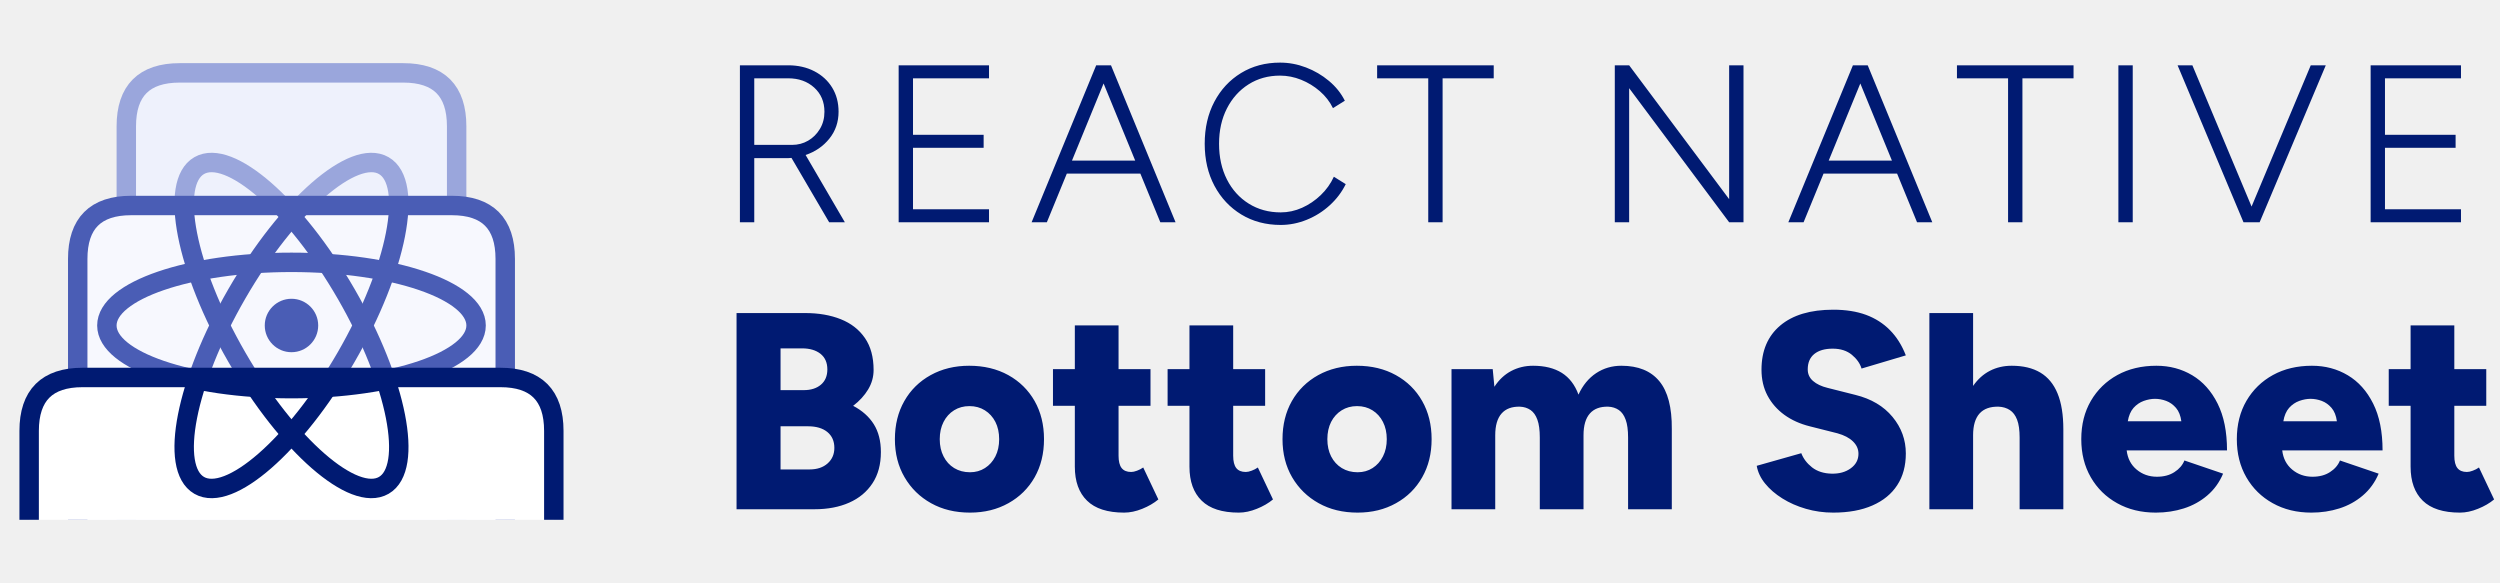
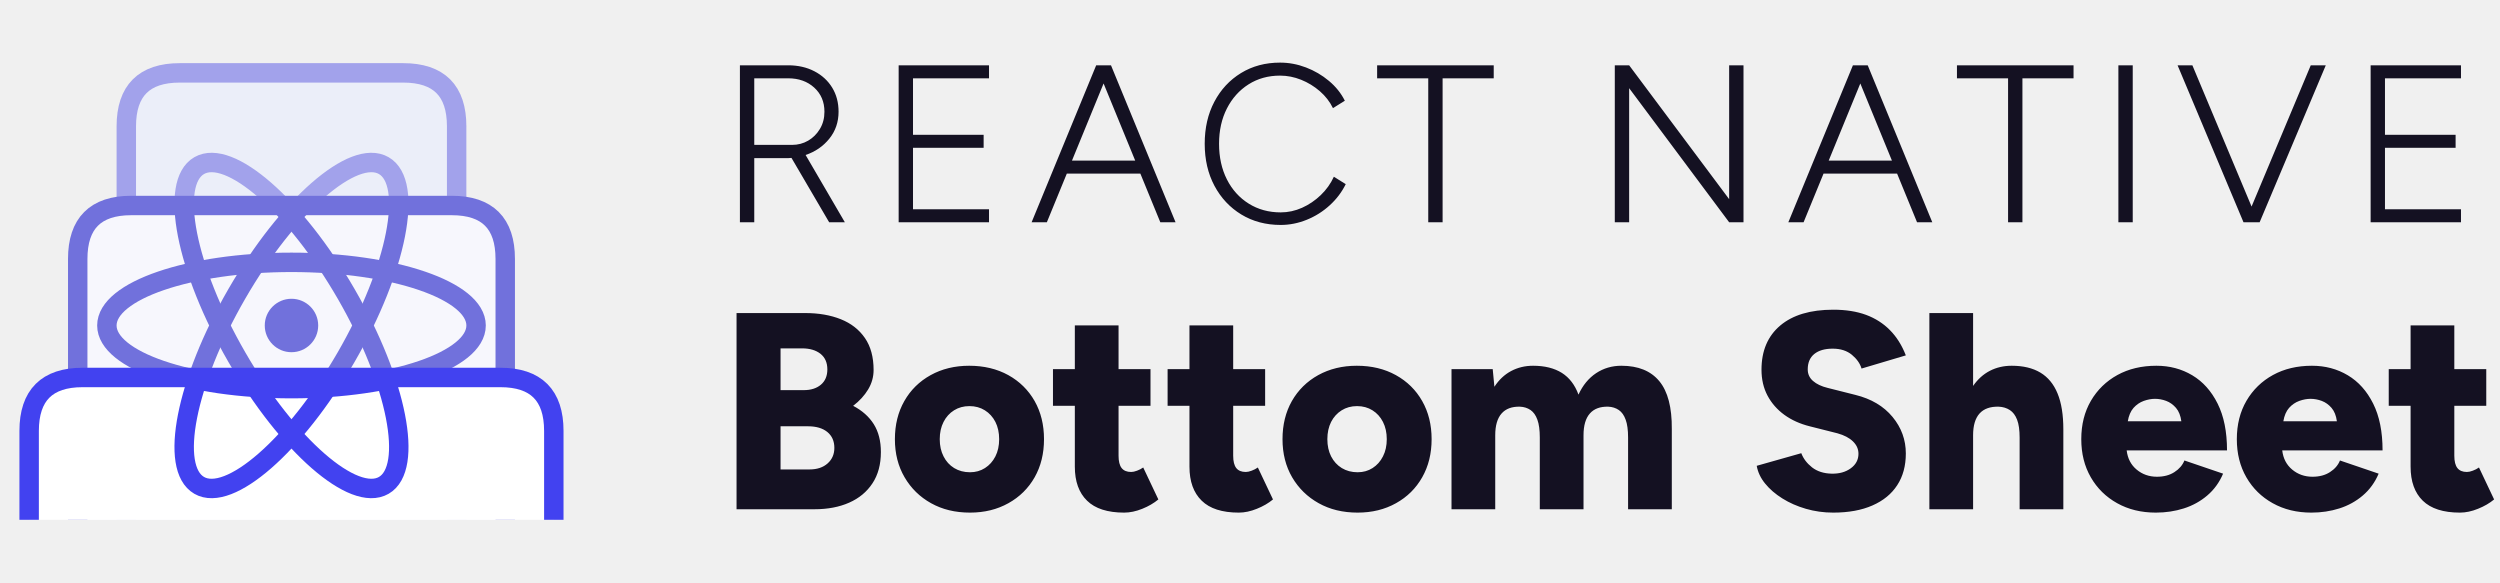
<svg xmlns="http://www.w3.org/2000/svg" viewBox="0 0 446 104" width="446" height="104" role="img" aria-label="React Native Bottom Sheet">
  <defs>
    <clipPath id="bs-logo-text-sheet-1">
      <path d="M26 118V37Q26 26 37 26H83Q94 26 94 37V118Z" />
    </clipPath>
    <clipPath id="bs-logo-text-sheet-2">
      <path d="M16 118V64.3Q16 53.3 27 53.3H93Q104 53.3 104 64.3V118Z" />
    </clipPath>
    <clipPath id="bs-logo-text-sheet-3">
      <path d="M6 118V99.7Q6 88.7 17 88.7H103Q114 88.7 114 99.7V118Z" />
    </clipPath>
  </defs>
  <g transform="translate(0 -9.533) scale(.86667)">
-     <path d="M26 118V37Q26 26 37 26H83Q94 26 94 37V118" fill="#eef1fc" stroke="#9aa6dc" stroke-width="4" stroke-linejoin="round" />
+     <path d="M26 118V37Q26 26 37 26H83Q94 26 94 37V118" fill="#ebeef9" stroke="#a2a2eb" stroke-width="4" stroke-linejoin="round" />
    <g clip-path="url(#bs-logo-text-sheet-1)">
-       <ellipse cx="60" cy="78" rx="38" ry="13" transform="rotate(0 60 78)" fill="none" stroke="#9aa6dc" stroke-width="4" />
-       <ellipse cx="60" cy="78" rx="38" ry="13" transform="rotate(60 60 78)" fill="none" stroke="#9aa6dc" stroke-width="4" />
-       <ellipse cx="60" cy="78" rx="38" ry="13" transform="rotate(120 60 78)" fill="none" stroke="#9aa6dc" stroke-width="4" />
-       <circle cx="60" cy="78" r="5.5" fill="#9aa6dc" />
+       <ellipse cx="60" cy="78" rx="38" ry="13" transform="rotate(0 60 78)" fill="none" stroke="#a2a2eb" stroke-width="4" />
+       <ellipse cx="60" cy="78" rx="38" ry="13" transform="rotate(60 60 78)" fill="none" stroke="#a2a2eb" stroke-width="4" />
+       <ellipse cx="60" cy="78" rx="38" ry="13" transform="rotate(120 60 78)" fill="none" stroke="#a2a2eb" stroke-width="4" />
+       <circle cx="60" cy="78" r="5.5" fill="#a2a2eb" />
    </g>
-     <path d="M16 118V64.3Q16 53.3 27 53.3H93Q104 53.3 104 64.3V118" fill="#f7f8fe" stroke="#4a5db5" stroke-width="4" stroke-linejoin="round" />
+     <path d="M16 118V64.3Q16 53.3 27 53.3H93Q104 53.3 104 64.3V118" fill="#f7f7fd" stroke="#7171dc" stroke-width="4" stroke-linejoin="round" />
    <g clip-path="url(#bs-logo-text-sheet-2)">
-       <ellipse cx="60" cy="78" rx="38" ry="13" transform="rotate(0 60 78)" fill="none" stroke="#4a5db5" stroke-width="4" />
-       <ellipse cx="60" cy="78" rx="38" ry="13" transform="rotate(60 60 78)" fill="none" stroke="#4a5db5" stroke-width="4" />
-       <ellipse cx="60" cy="78" rx="38" ry="13" transform="rotate(120 60 78)" fill="none" stroke="#4a5db5" stroke-width="4" />
-       <circle cx="60" cy="78" r="5.5" fill="#4a5db5" />
+       <ellipse cx="60" cy="78" rx="38" ry="13" transform="rotate(0 60 78)" fill="none" stroke="#7171dc" stroke-width="4" />
+       <ellipse cx="60" cy="78" rx="38" ry="13" transform="rotate(60 60 78)" fill="none" stroke="#7171dc" stroke-width="4" />
+       <ellipse cx="60" cy="78" rx="38" ry="13" transform="rotate(120 60 78)" fill="none" stroke="#7171dc" stroke-width="4" />
+       <circle cx="60" cy="78" r="5.5" fill="#7171dc" />
    </g>
-     <path d="M6 118V99.7Q6 88.7 17 88.7H103Q114 88.7 114 99.7V118" fill="#ffffff" stroke="#001a72" stroke-width="4" stroke-linejoin="round" />
+     <path d="M6 118V99.7Q6 88.7 17 88.7H103Q114 88.7 114 99.7V118" fill="#ffffff" stroke="#4242f0" stroke-width="4" stroke-linejoin="round" />
    <g clip-path="url(#bs-logo-text-sheet-3)">
-       <ellipse cx="60" cy="78" rx="38" ry="13" transform="rotate(0 60 78)" fill="none" stroke="#001a72" stroke-width="4" />
-       <ellipse cx="60" cy="78" rx="38" ry="13" transform="rotate(60 60 78)" fill="none" stroke="#001a72" stroke-width="4" />
-       <ellipse cx="60" cy="78" rx="38" ry="13" transform="rotate(120 60 78)" fill="none" stroke="#001a72" stroke-width="4" />
-       <circle cx="60" cy="78" r="5.5" fill="#001a72" />
+       <ellipse cx="60" cy="78" rx="38" ry="13" transform="rotate(0 60 78)" fill="none" stroke="#4242f0" stroke-width="4" />
+       <ellipse cx="60" cy="78" rx="38" ry="13" transform="rotate(60 60 78)" fill="none" stroke="#4242f0" stroke-width="4" />
+       <ellipse cx="60" cy="78" rx="38" ry="13" transform="rotate(120 60 78)" fill="none" stroke="#4242f0" stroke-width="4" />
+       <circle cx="60" cy="78" r="5.5" fill="#4242f0" />
    </g>
  </g>
-   <path fill="#001a72" d="M134.56 39.65L132 39.65L132 11.65L140.60 11.65Q143.24 11.65 145.28 12.71Q147.32 13.77 148.46 15.63Q149.60 17.49 149.60 19.93L149.60 19.93Q149.60 22.69 147.96 24.73Q146.32 26.77 143.72 27.65L143.72 27.65L150.72 39.65L147.92 39.65L141.20 28.17Q140.92 28.21 140.64 28.21Q140.36 28.21 140.08 28.21L140.08 28.21L134.56 28.21L134.56 39.65ZM134.56 13.97L134.56 25.85L141.28 25.85Q142.88 25.85 144.18 25.09Q145.48 24.33 146.28 22.99Q147.08 21.65 147.08 19.93L147.08 19.93Q147.08 17.29 145.26 15.63Q143.44 13.97 140.60 13.97L140.60 13.97L134.56 13.97ZM176.44 39.65L160.32 39.65L160.32 11.65L176.44 11.65L176.44 13.97L162.88 13.97L162.88 24.05L175.48 24.05L175.48 26.37L162.88 26.37L162.88 37.33L176.44 37.33L176.44 39.65ZM186.76 39.65L184.04 39.65L195.56 11.65L198.20 11.65L209.72 39.65L207 39.65L203.44 30.97L190.32 30.97L186.76 39.65ZM196.88 14.89L191.24 28.65L202.52 28.65L196.88 14.89ZM228.48 40.13L228.48 40.13Q224.52 40.13 221.46 38.27Q218.40 36.41 216.66 33.15Q214.92 29.89 214.92 25.65L214.92 25.65Q214.92 21.41 216.64 18.15Q218.36 14.89 221.40 13.03Q224.44 11.17 228.36 11.17L228.36 11.17Q230.72 11.17 232.98 12.03Q235.24 12.89 237.08 14.43Q238.92 15.97 239.92 17.97L239.92 17.97L237.80 19.29Q236.96 17.57 235.46 16.27Q233.96 14.97 232.12 14.23Q230.28 13.49 228.36 13.49L228.36 13.49Q225.20 13.49 222.74 15.05Q220.28 16.61 218.88 19.35Q217.48 22.09 217.48 25.65L217.48 25.65Q217.48 29.25 218.88 32.01Q220.28 34.77 222.78 36.33Q225.28 37.89 228.48 37.89L228.48 37.89Q230.44 37.89 232.28 37.07Q234.12 36.25 235.62 34.81Q237.12 33.37 237.96 31.53L237.96 31.53L240.08 32.85Q239.04 34.97 237.22 36.63Q235.40 38.29 233.12 39.21Q230.84 40.13 228.48 40.13ZM257.36 39.65L254.80 39.65L254.80 13.97L245.68 13.97L245.68 11.65L266.48 11.65L266.48 13.97L257.36 13.97L257.36 39.65ZM290.64 39.65L288.08 39.65L288.08 11.65L290.64 11.65L308.48 35.53L308.48 11.65L311.04 11.65L311.04 39.65L308.48 39.65L290.64 15.73L290.64 39.65ZM321.76 39.65L319.04 39.65L330.56 11.65L333.20 11.65L344.72 39.65L342 39.65L338.44 30.97L325.32 30.97L321.76 39.65ZM331.88 14.89L326.24 28.65L337.52 28.65L331.88 14.89ZM360.80 39.65L358.24 39.65L358.24 13.97L349.12 13.97L349.12 11.65L369.92 11.65L369.92 13.97L360.80 13.97L360.80 39.65ZM380.48 39.65L377.92 39.65L377.92 11.65L380.48 11.65L380.48 39.65ZM403.12 39.65L400.24 39.65L388.48 11.65L391.12 11.65L401.68 36.85L412.24 11.65L414.92 11.65L403.12 39.65ZM439.04 39.65L422.92 39.65L422.92 11.65L439.04 11.65L439.04 13.97L425.48 13.97L425.48 24.05L438.08 24.05L438.08 26.37L425.48 26.37L425.48 37.33L439.04 37.33L439.04 39.65Z" />
-   <path fill="#001a72" d="M145.30 90.85L131.40 90.85L131.40 55.85L143.65 55.85Q147.25 55.85 150 56.95Q152.75 58.05 154.30 60.30Q155.85 62.55 155.85 66L155.85 66Q155.85 67.85 154.88 69.47Q153.90 71.10 152.20 72.40L152.20 72.40Q154.60 73.65 155.88 75.67Q157.15 77.70 157.15 80.65L157.15 80.65Q157.15 83.95 155.65 86.22Q154.15 88.50 151.50 89.67Q148.85 90.85 145.30 90.85L145.30 90.85ZM139.25 76.05L139.25 83.75L144.40 83.75Q146.45 83.75 147.65 82.67Q148.85 81.60 148.85 79.90L148.85 79.90Q148.85 78.10 147.60 77.07Q146.35 76.05 144.15 76.05L144.15 76.05L139.25 76.05ZM139.25 62.15L139.25 69.60L143.40 69.60Q145.30 69.60 146.45 68.63Q147.60 67.65 147.60 65.90L147.60 65.90Q147.60 64.10 146.38 63.12Q145.15 62.15 143.10 62.15L143.10 62.15L139.25 62.15ZM173.05 91.45L173.05 91.45Q169.10 91.45 166.10 89.77Q163.10 88.10 161.38 85.15Q159.65 82.20 159.65 78.35L159.65 78.35Q159.65 74.50 161.33 71.55Q163 68.60 166.03 66.92Q169.05 65.25 172.90 65.25L172.90 65.25Q176.85 65.25 179.88 66.92Q182.90 68.60 184.58 71.55Q186.25 74.50 186.25 78.35L186.25 78.35Q186.25 82.20 184.58 85.15Q182.90 88.10 179.90 89.77Q176.90 91.45 173.05 91.45ZM173.05 84.25L173.05 84.25Q174.55 84.25 175.72 83.50Q176.90 82.75 177.58 81.42Q178.25 80.10 178.25 78.35L178.25 78.35Q178.25 76.60 177.58 75.27Q176.90 73.95 175.70 73.20Q174.50 72.45 172.95 72.45L172.95 72.45Q171.40 72.45 170.20 73.20Q169 73.95 168.33 75.27Q167.65 76.60 167.65 78.35L167.65 78.35Q167.65 80.10 168.33 81.42Q169 82.75 170.22 83.50Q171.45 84.25 173.05 84.25ZM200.55 91.45L200.55 91.45Q196.10 91.45 193.93 89.32Q191.75 87.20 191.75 83.25L191.75 83.25L191.75 72.40L187.85 72.40L187.85 65.85L191.75 65.85L191.75 58.05L199.55 58.05L199.55 65.85L205.25 65.85L205.25 72.40L199.55 72.40L199.55 81.30Q199.55 82.80 200.10 83.50Q200.65 84.20 201.80 84.20L201.80 84.20Q202.25 84.20 202.85 83.97Q203.45 83.75 203.95 83.40L203.95 83.40L206.65 89.10Q205.45 90.10 203.78 90.77Q202.10 91.45 200.55 91.45ZM221 91.45L221 91.45Q216.55 91.45 214.38 89.32Q212.20 87.20 212.20 83.25L212.20 83.25L212.20 72.40L208.30 72.40L208.30 65.85L212.20 65.85L212.20 58.05L220 58.05L220 65.85L225.70 65.85L225.70 72.40L220 72.40L220 81.30Q220 82.80 220.55 83.50Q221.10 84.20 222.25 84.20L222.25 84.20Q222.70 84.20 223.30 83.97Q223.90 83.75 224.40 83.40L224.40 83.40L227.10 89.10Q225.90 90.10 224.22 90.77Q222.55 91.45 221 91.45ZM242.20 91.45L242.20 91.45Q238.25 91.45 235.25 89.77Q232.25 88.10 230.52 85.15Q228.80 82.20 228.80 78.35L228.80 78.35Q228.80 74.50 230.47 71.55Q232.15 68.60 235.17 66.92Q238.20 65.25 242.05 65.25L242.05 65.25Q246.00 65.25 249.02 66.92Q252.05 68.60 253.72 71.55Q255.40 74.50 255.40 78.35L255.40 78.35Q255.40 82.20 253.72 85.15Q252.05 88.10 249.05 89.77Q246.05 91.45 242.20 91.45ZM242.20 84.25L242.20 84.25Q243.70 84.25 244.87 83.50Q246.05 82.75 246.72 81.42Q247.40 80.10 247.40 78.35L247.40 78.35Q247.40 76.60 246.72 75.27Q246.05 73.95 244.85 73.20Q243.65 72.45 242.10 72.45L242.10 72.45Q240.55 72.45 239.35 73.20Q238.15 73.95 237.47 75.27Q236.80 76.60 236.80 78.35L236.80 78.35Q236.80 80.10 237.47 81.42Q238.15 82.75 239.37 83.50Q240.60 84.25 242.20 84.25ZM266.75 90.85L258.95 90.85L258.95 65.85L266.30 65.85L266.60 69Q267.80 67.15 269.57 66.20Q271.35 65.25 273.50 65.25L273.50 65.25Q276.60 65.25 278.63 66.52Q280.65 67.80 281.60 70.40L281.60 70.40Q282.75 67.90 284.75 66.57Q286.75 65.25 289.25 65.25L289.25 65.25Q293.75 65.25 296.02 68Q298.30 70.75 298.25 76.55L298.25 76.55L298.25 90.85L290.45 90.85L290.45 78.05Q290.45 76.05 290.02 74.88Q289.60 73.70 288.80 73.15Q288 72.60 286.90 72.55L286.90 72.55Q284.75 72.50 283.63 73.77Q282.50 75.05 282.50 77.65L282.50 77.65L282.50 90.85L274.70 90.85L274.70 78.05Q274.70 76.05 274.27 74.88Q273.85 73.70 273.05 73.15Q272.25 72.60 271.15 72.55L271.15 72.55Q269 72.50 267.88 73.77Q266.75 75.05 266.75 77.65L266.75 77.65L266.75 90.85ZM327.05 91.45L327.05 91.45Q324.50 91.45 322.17 90.77Q319.85 90.10 317.97 88.92Q316.10 87.75 314.90 86.27Q313.70 84.80 313.40 83.10L313.40 83.10L321.35 80.85Q321.90 82.30 323.27 83.38Q324.65 84.45 326.75 84.50L326.75 84.50Q328.80 84.55 330.17 83.55Q331.55 82.55 331.55 80.95L331.55 80.95Q331.55 79.70 330.57 78.75Q329.60 77.80 327.80 77.30L327.80 77.30L322.85 76.05Q320.25 75.40 318.32 74Q316.40 72.60 315.32 70.57Q314.25 68.55 314.25 65.95L314.25 65.95Q314.25 60.90 317.60 58.07Q320.95 55.25 327.05 55.25L327.05 55.25Q330.40 55.25 332.90 56.17Q335.40 57.10 337.17 58.90Q338.95 60.70 340 63.40L340 63.40L332.10 65.75Q331.70 64.40 330.38 63.30Q329.05 62.20 326.95 62.20L326.95 62.20Q324.85 62.20 323.67 63.15Q322.50 64.10 322.50 65.90L322.50 65.90Q322.50 67.15 323.45 67.97Q324.40 68.80 326.05 69.20L326.05 69.20L331 70.45Q335.25 71.50 337.63 74.38Q340 77.25 340 80.90L340 80.90Q340 84.20 338.47 86.55Q336.95 88.90 334.05 90.17Q331.15 91.45 327.05 91.45ZM352.00 90.85L344.20 90.85L344.20 55.85L352.00 55.85L352.00 68.85Q353.25 67.05 355.00 66.15Q356.75 65.25 358.90 65.25L358.90 65.25Q361.95 65.25 364.00 66.47Q366.05 67.70 367.07 70.20Q368.10 72.70 368.10 76.60L368.10 76.60L368.10 90.85L360.30 90.85L360.30 78.05Q360.30 76.05 359.85 74.88Q359.40 73.70 358.55 73.15Q357.70 72.60 356.55 72.55L356.55 72.55Q354.30 72.50 353.15 73.77Q352.00 75.05 352.00 77.65L352.00 77.65L352.00 90.85ZM384.60 91.45L384.60 91.45Q380.70 91.45 377.70 89.77Q374.70 88.10 373.00 85.15Q371.30 82.20 371.30 78.35L371.30 78.35Q371.30 74.45 373.02 71.50Q374.75 68.55 377.75 66.90Q380.75 65.25 384.70 65.25L384.70 65.25Q388.25 65.25 391.10 66.95Q393.95 68.65 395.62 72Q397.30 75.35 397.30 80.35L397.30 80.35L379.40 80.35Q379.65 82.50 381.17 83.77Q382.70 85.05 384.80 85.05L384.80 85.05Q386.65 85.05 387.92 84.22Q389.20 83.40 389.70 82.15L389.70 82.15L396.60 84.50Q395.60 86.85 393.77 88.40Q391.95 89.95 389.60 90.70Q387.25 91.45 384.60 91.45ZM379.60 75.15L379.60 75.15L389.15 75.15Q388.95 73.65 388.20 72.77Q387.45 71.90 386.45 71.52Q385.45 71.15 384.45 71.15L384.45 71.15Q383.50 71.15 382.45 71.52Q381.40 71.90 380.62 72.77Q379.85 73.65 379.60 75.15ZM412.35 91.45L412.35 91.45Q408.45 91.45 405.45 89.77Q402.45 88.10 400.75 85.15Q399.05 82.20 399.05 78.35L399.05 78.35Q399.05 74.45 400.77 71.50Q402.50 68.55 405.50 66.90Q408.50 65.25 412.45 65.25L412.45 65.25Q416.00 65.25 418.85 66.95Q421.70 68.65 423.37 72Q425.05 75.35 425.05 80.35L425.05 80.35L407.15 80.35Q407.40 82.50 408.92 83.77Q410.45 85.05 412.55 85.05L412.55 85.05Q414.40 85.05 415.67 84.22Q416.95 83.40 417.45 82.15L417.45 82.15L424.35 84.50Q423.35 86.85 421.52 88.40Q419.70 89.95 417.35 90.70Q415.00 91.45 412.35 91.45ZM407.35 75.15L407.35 75.15L416.90 75.15Q416.70 73.65 415.95 72.77Q415.20 71.90 414.20 71.52Q413.20 71.15 412.20 71.15L412.20 71.15Q411.25 71.15 410.20 71.52Q409.15 71.90 408.37 72.77Q407.60 73.65 407.35 75.15ZM438.85 91.45L438.85 91.45Q434.40 91.45 432.22 89.32Q430.05 87.20 430.05 83.25L430.05 83.25L430.05 72.40L426.15 72.40L426.15 65.85L430.05 65.85L430.05 58.05L437.85 58.05L437.85 65.85L443.55 65.85L443.55 72.40L437.85 72.40L437.85 81.30Q437.85 82.80 438.40 83.50Q438.95 84.20 440.10 84.20L440.10 84.20Q440.55 84.20 441.15 83.97Q441.75 83.75 442.25 83.40L442.25 83.40L444.95 89.10Q443.75 90.10 442.07 90.77Q440.40 91.45 438.85 91.45Z" />
+   <path fill="#141122" d="M134.56 39.65L132 39.65L132 11.65L140.60 11.65Q143.24 11.65 145.28 12.71Q147.32 13.77 148.46 15.63Q149.60 17.49 149.60 19.93L149.60 19.93Q149.60 22.69 147.96 24.73Q146.32 26.77 143.72 27.65L143.72 27.65L150.72 39.65L147.92 39.65L141.20 28.17Q140.92 28.21 140.64 28.21Q140.36 28.21 140.08 28.21L140.08 28.21L134.56 28.21L134.56 39.65ZM134.56 13.97L134.56 25.85L141.28 25.85Q142.88 25.85 144.18 25.09Q145.48 24.33 146.28 22.99Q147.08 21.65 147.08 19.93L147.08 19.93Q147.08 17.29 145.26 15.63Q143.44 13.97 140.60 13.97L140.60 13.97L134.56 13.97ZM176.44 39.65L160.32 39.65L160.32 11.65L176.44 11.65L176.44 13.97L162.88 13.97L162.88 24.05L175.48 24.05L175.48 26.37L162.88 26.37L162.88 37.33L176.44 37.33L176.44 39.65ZM186.76 39.65L184.04 39.65L195.56 11.65L198.20 11.65L209.72 39.65L207 39.65L203.44 30.97L190.32 30.97L186.76 39.65ZM196.88 14.89L191.24 28.65L202.52 28.65L196.88 14.89ZM228.48 40.13L228.48 40.13Q224.52 40.13 221.46 38.27Q218.40 36.41 216.66 33.15Q214.92 29.89 214.92 25.65L214.92 25.65Q214.92 21.41 216.64 18.15Q218.36 14.89 221.40 13.03Q224.44 11.17 228.36 11.17L228.36 11.17Q230.72 11.17 232.98 12.03Q235.24 12.89 237.08 14.43Q238.92 15.97 239.92 17.97L239.92 17.97L237.80 19.29Q236.96 17.57 235.46 16.27Q233.96 14.97 232.12 14.23Q230.28 13.49 228.36 13.49L228.36 13.49Q225.20 13.49 222.74 15.05Q220.28 16.61 218.88 19.35Q217.48 22.09 217.48 25.65L217.48 25.65Q217.48 29.25 218.88 32.01Q220.28 34.77 222.78 36.33Q225.28 37.89 228.48 37.89L228.48 37.89Q230.44 37.89 232.28 37.07Q234.12 36.25 235.62 34.81Q237.12 33.37 237.96 31.53L237.96 31.53L240.08 32.85Q239.04 34.97 237.22 36.63Q235.40 38.29 233.12 39.21Q230.84 40.13 228.48 40.13ZM257.36 39.65L254.80 39.65L254.80 13.97L245.68 13.97L245.68 11.65L266.48 11.65L266.48 13.97L257.36 13.97L257.36 39.65ZM290.64 39.65L288.08 39.65L288.08 11.65L290.64 11.65L308.48 35.53L308.48 11.65L311.04 11.65L311.04 39.65L308.48 39.65L290.64 15.73L290.64 39.65ZM321.76 39.65L319.04 39.65L330.56 11.65L333.20 11.65L344.72 39.65L342 39.65L338.44 30.97L325.32 30.97L321.76 39.65ZM331.88 14.89L326.24 28.65L337.52 28.65L331.88 14.89ZM360.80 39.65L358.24 39.65L358.24 13.97L349.12 13.97L349.12 11.65L369.92 11.65L369.92 13.97L360.80 13.97L360.80 39.65ZM380.48 39.65L377.92 39.65L377.92 11.65L380.48 11.65L380.48 39.65ZM403.12 39.65L400.24 39.65L388.48 11.65L391.12 11.65L401.68 36.85L412.24 11.65L414.92 11.65L403.12 39.65ZM439.04 39.65L422.92 39.65L422.92 11.65L439.04 11.65L439.04 13.97L425.48 13.97L425.48 24.05L438.08 24.05L438.08 26.37L425.48 26.37L425.48 37.33L439.04 37.33L439.04 39.65Z" />
+   <path fill="#141122" d="M145.30 90.85L131.40 90.85L131.40 55.85L143.65 55.85Q147.25 55.85 150 56.95Q152.75 58.05 154.30 60.30Q155.85 62.55 155.85 66L155.85 66Q155.85 67.85 154.88 69.47Q153.90 71.10 152.20 72.40L152.20 72.40Q154.60 73.65 155.88 75.67Q157.15 77.70 157.15 80.65L157.15 80.65Q157.15 83.95 155.65 86.22Q154.15 88.50 151.50 89.67Q148.85 90.85 145.30 90.85L145.30 90.85ZM139.25 76.05L139.25 83.75L144.40 83.75Q146.45 83.75 147.65 82.67Q148.85 81.60 148.85 79.90L148.85 79.90Q148.85 78.10 147.60 77.07Q146.35 76.05 144.15 76.05L144.15 76.05L139.25 76.05ZM139.25 62.15L139.25 69.60L143.40 69.60Q145.30 69.60 146.45 68.63Q147.60 67.65 147.60 65.90L147.60 65.90Q147.60 64.10 146.38 63.12Q145.15 62.15 143.10 62.15L143.10 62.15L139.25 62.15ZM173.05 91.45L173.05 91.45Q169.10 91.45 166.10 89.77Q163.10 88.10 161.38 85.15Q159.65 82.20 159.65 78.35L159.65 78.35Q159.65 74.50 161.33 71.55Q163 68.60 166.03 66.92Q169.05 65.25 172.90 65.25L172.90 65.25Q176.85 65.25 179.88 66.92Q182.90 68.60 184.58 71.55Q186.25 74.50 186.25 78.35L186.25 78.35Q186.25 82.20 184.58 85.15Q182.90 88.10 179.90 89.77Q176.90 91.45 173.05 91.45ZM173.05 84.25L173.05 84.25Q174.55 84.25 175.72 83.50Q176.90 82.75 177.58 81.42Q178.25 80.10 178.25 78.35L178.25 78.35Q178.25 76.60 177.58 75.27Q176.90 73.95 175.70 73.20Q174.50 72.45 172.95 72.45L172.95 72.45Q171.40 72.45 170.20 73.20Q169 73.95 168.33 75.27Q167.65 76.60 167.65 78.35L167.65 78.35Q167.65 80.10 168.33 81.42Q169 82.75 170.22 83.50Q171.45 84.25 173.05 84.25ZM200.55 91.45L200.55 91.45Q196.10 91.45 193.93 89.32Q191.75 87.20 191.75 83.25L191.75 83.25L191.75 72.40L187.85 72.40L187.85 65.85L191.75 65.85L191.75 58.05L199.55 58.05L199.55 65.85L205.25 65.85L205.25 72.40L199.55 72.40L199.55 81.30Q199.55 82.80 200.10 83.50Q200.65 84.20 201.80 84.20L201.80 84.20Q202.25 84.20 202.85 83.97Q203.45 83.75 203.95 83.40L203.95 83.40L206.65 89.10Q205.45 90.10 203.78 90.77Q202.10 91.45 200.55 91.45ZM221 91.45L221 91.45Q216.55 91.45 214.38 89.32Q212.20 87.20 212.20 83.25L212.20 83.25L212.20 72.40L208.30 72.40L208.30 65.85L212.20 65.85L212.20 58.05L220 58.05L220 65.85L225.70 65.85L225.70 72.40L220 72.40L220 81.30Q220 82.80 220.55 83.50Q221.10 84.20 222.25 84.20L222.25 84.20Q222.70 84.20 223.30 83.97Q223.90 83.75 224.40 83.40L224.40 83.40L227.10 89.10Q225.90 90.10 224.22 90.77Q222.55 91.45 221 91.45ZM242.20 91.45L242.20 91.45Q238.25 91.45 235.25 89.77Q232.25 88.10 230.52 85.15Q228.80 82.20 228.80 78.35L228.80 78.35Q228.80 74.50 230.47 71.55Q232.15 68.60 235.17 66.92Q238.20 65.25 242.05 65.25L242.05 65.25Q246.00 65.25 249.02 66.92Q252.05 68.60 253.72 71.55Q255.40 74.50 255.40 78.35L255.40 78.35Q255.40 82.20 253.72 85.15Q252.05 88.10 249.05 89.77Q246.05 91.45 242.20 91.45ZM242.20 84.25L242.20 84.25Q243.70 84.25 244.87 83.50Q246.05 82.75 246.72 81.42Q247.40 80.10 247.40 78.35L247.40 78.35Q247.40 76.60 246.72 75.27Q246.05 73.95 244.85 73.20Q243.65 72.45 242.10 72.45L242.10 72.45Q240.55 72.45 239.35 73.20Q238.15 73.95 237.47 75.27Q236.80 76.60 236.80 78.35L236.80 78.35Q236.80 80.10 237.47 81.42Q238.15 82.75 239.37 83.50Q240.60 84.25 242.20 84.25ZM266.75 90.85L258.95 90.85L258.95 65.85L266.30 65.85L266.60 69Q267.80 67.15 269.57 66.20Q271.35 65.25 273.50 65.25L273.50 65.25Q276.60 65.25 278.63 66.52Q280.65 67.80 281.60 70.40L281.60 70.40Q282.75 67.90 284.75 66.57Q286.75 65.25 289.25 65.25L289.25 65.25Q293.75 65.25 296.02 68Q298.30 70.75 298.25 76.55L298.25 76.55L298.25 90.85L290.45 90.85L290.45 78.05Q290.45 76.05 290.02 74.88Q289.60 73.70 288.80 73.15Q288 72.60 286.90 72.55L286.90 72.55Q284.75 72.50 283.63 73.77Q282.50 75.05 282.50 77.65L282.50 77.65L282.50 90.85L274.70 90.85L274.70 78.05Q274.70 76.05 274.27 74.88Q273.85 73.70 273.05 73.15Q272.25 72.60 271.15 72.55L271.15 72.55Q269 72.50 267.88 73.77Q266.75 75.05 266.75 77.65L266.75 77.65L266.75 90.85ZM327.05 91.45L327.05 91.45Q324.50 91.45 322.17 90.77Q319.85 90.10 317.97 88.92Q316.10 87.75 314.90 86.27Q313.70 84.80 313.40 83.10L313.40 83.10L321.35 80.85Q321.90 82.30 323.27 83.38Q324.65 84.45 326.75 84.50L326.75 84.50Q328.80 84.55 330.17 83.55Q331.55 82.55 331.55 80.95L331.55 80.95Q331.55 79.70 330.57 78.75Q329.60 77.80 327.80 77.30L327.80 77.30L322.85 76.05Q320.25 75.40 318.32 74Q316.40 72.60 315.32 70.57Q314.25 68.55 314.25 65.95L314.25 65.95Q314.25 60.90 317.60 58.07Q320.95 55.25 327.05 55.25L327.05 55.25Q330.40 55.25 332.90 56.17Q335.40 57.10 337.17 58.90Q338.95 60.70 340 63.40L340 63.40L332.10 65.75Q331.70 64.40 330.38 63.30Q329.05 62.20 326.95 62.20L326.95 62.20Q324.85 62.20 323.67 63.15Q322.50 64.10 322.50 65.90L322.50 65.90Q322.50 67.15 323.45 67.97Q324.40 68.80 326.05 69.20L326.05 69.20L331 70.45Q335.25 71.50 337.63 74.38Q340 77.25 340 80.90L340 80.90Q340 84.20 338.47 86.55Q336.95 88.90 334.05 90.17Q331.15 91.45 327.05 91.45ZM352.00 90.85L344.20 90.85L344.20 55.85L352.00 55.85L352.00 68.85Q353.25 67.05 355.00 66.15Q356.75 65.25 358.90 65.25L358.90 65.25Q361.95 65.25 364.00 66.47Q366.05 67.70 367.07 70.20Q368.10 72.70 368.10 76.60L368.10 76.60L368.10 90.85L360.30 90.85L360.30 78.05Q360.30 76.05 359.85 74.88Q359.40 73.70 358.55 73.15Q357.70 72.60 356.55 72.55L356.55 72.55Q354.30 72.50 353.15 73.77Q352.00 75.05 352.00 77.65L352.00 77.65L352.00 90.85ZM384.60 91.45L384.60 91.45Q380.70 91.45 377.70 89.77Q374.70 88.10 373.00 85.15Q371.30 82.20 371.30 78.35L371.30 78.35Q371.30 74.45 373.02 71.50Q374.75 68.55 377.75 66.90Q380.75 65.25 384.70 65.25L384.70 65.25Q388.25 65.25 391.10 66.95Q393.95 68.65 395.62 72Q397.30 75.35 397.30 80.35L397.30 80.35L379.40 80.35Q379.65 82.50 381.17 83.77Q382.70 85.05 384.80 85.05L384.80 85.05Q386.65 85.05 387.92 84.22Q389.20 83.40 389.70 82.15L389.70 82.15L396.60 84.50Q395.60 86.85 393.77 88.40Q391.95 89.95 389.60 90.70Q387.25 91.45 384.60 91.45ZM379.60 75.15L379.60 75.15L389.15 75.15Q388.95 73.65 388.20 72.77Q387.45 71.90 386.45 71.52Q385.45 71.15 384.45 71.15L384.45 71.15Q383.50 71.15 382.45 71.52Q381.40 71.90 380.62 72.77Q379.85 73.65 379.60 75.15ZM412.35 91.45L412.35 91.45Q408.45 91.45 405.45 89.77Q402.45 88.10 400.75 85.15Q399.05 82.20 399.05 78.35L399.05 78.35Q399.05 74.45 400.77 71.50Q402.50 68.55 405.50 66.90Q408.50 65.25 412.45 65.25L412.45 65.25Q416.00 65.25 418.85 66.95Q421.70 68.65 423.37 72Q425.05 75.35 425.05 80.35L425.05 80.35L407.15 80.35Q407.40 82.50 408.92 83.77Q410.45 85.05 412.55 85.05L412.55 85.05Q414.40 85.05 415.67 84.22Q416.95 83.40 417.45 82.15L417.45 82.15L424.35 84.50Q423.35 86.85 421.52 88.40Q419.70 89.95 417.35 90.70Q415.00 91.45 412.35 91.45ZM407.35 75.15L407.35 75.15L416.90 75.15Q416.70 73.65 415.95 72.77Q415.20 71.90 414.20 71.52Q413.20 71.15 412.20 71.15L412.20 71.15Q411.25 71.15 410.20 71.52Q409.15 71.90 408.37 72.77Q407.60 73.65 407.35 75.15ZM438.85 91.45L438.85 91.45Q434.40 91.45 432.22 89.32Q430.05 87.20 430.05 83.25L430.05 83.25L430.05 72.40L426.15 72.40L426.15 65.85L430.05 65.85L430.05 58.05L437.85 58.05L437.85 65.85L443.55 65.85L443.55 72.40L437.85 72.40L437.85 81.30Q437.85 82.80 438.40 83.50Q438.95 84.20 440.10 84.20L440.10 84.20Q440.55 84.20 441.15 83.97Q441.75 83.75 442.25 83.40L442.25 83.40L444.95 89.10Q443.75 90.10 442.07 90.77Q440.40 91.45 438.85 91.45Z" />
</svg>
